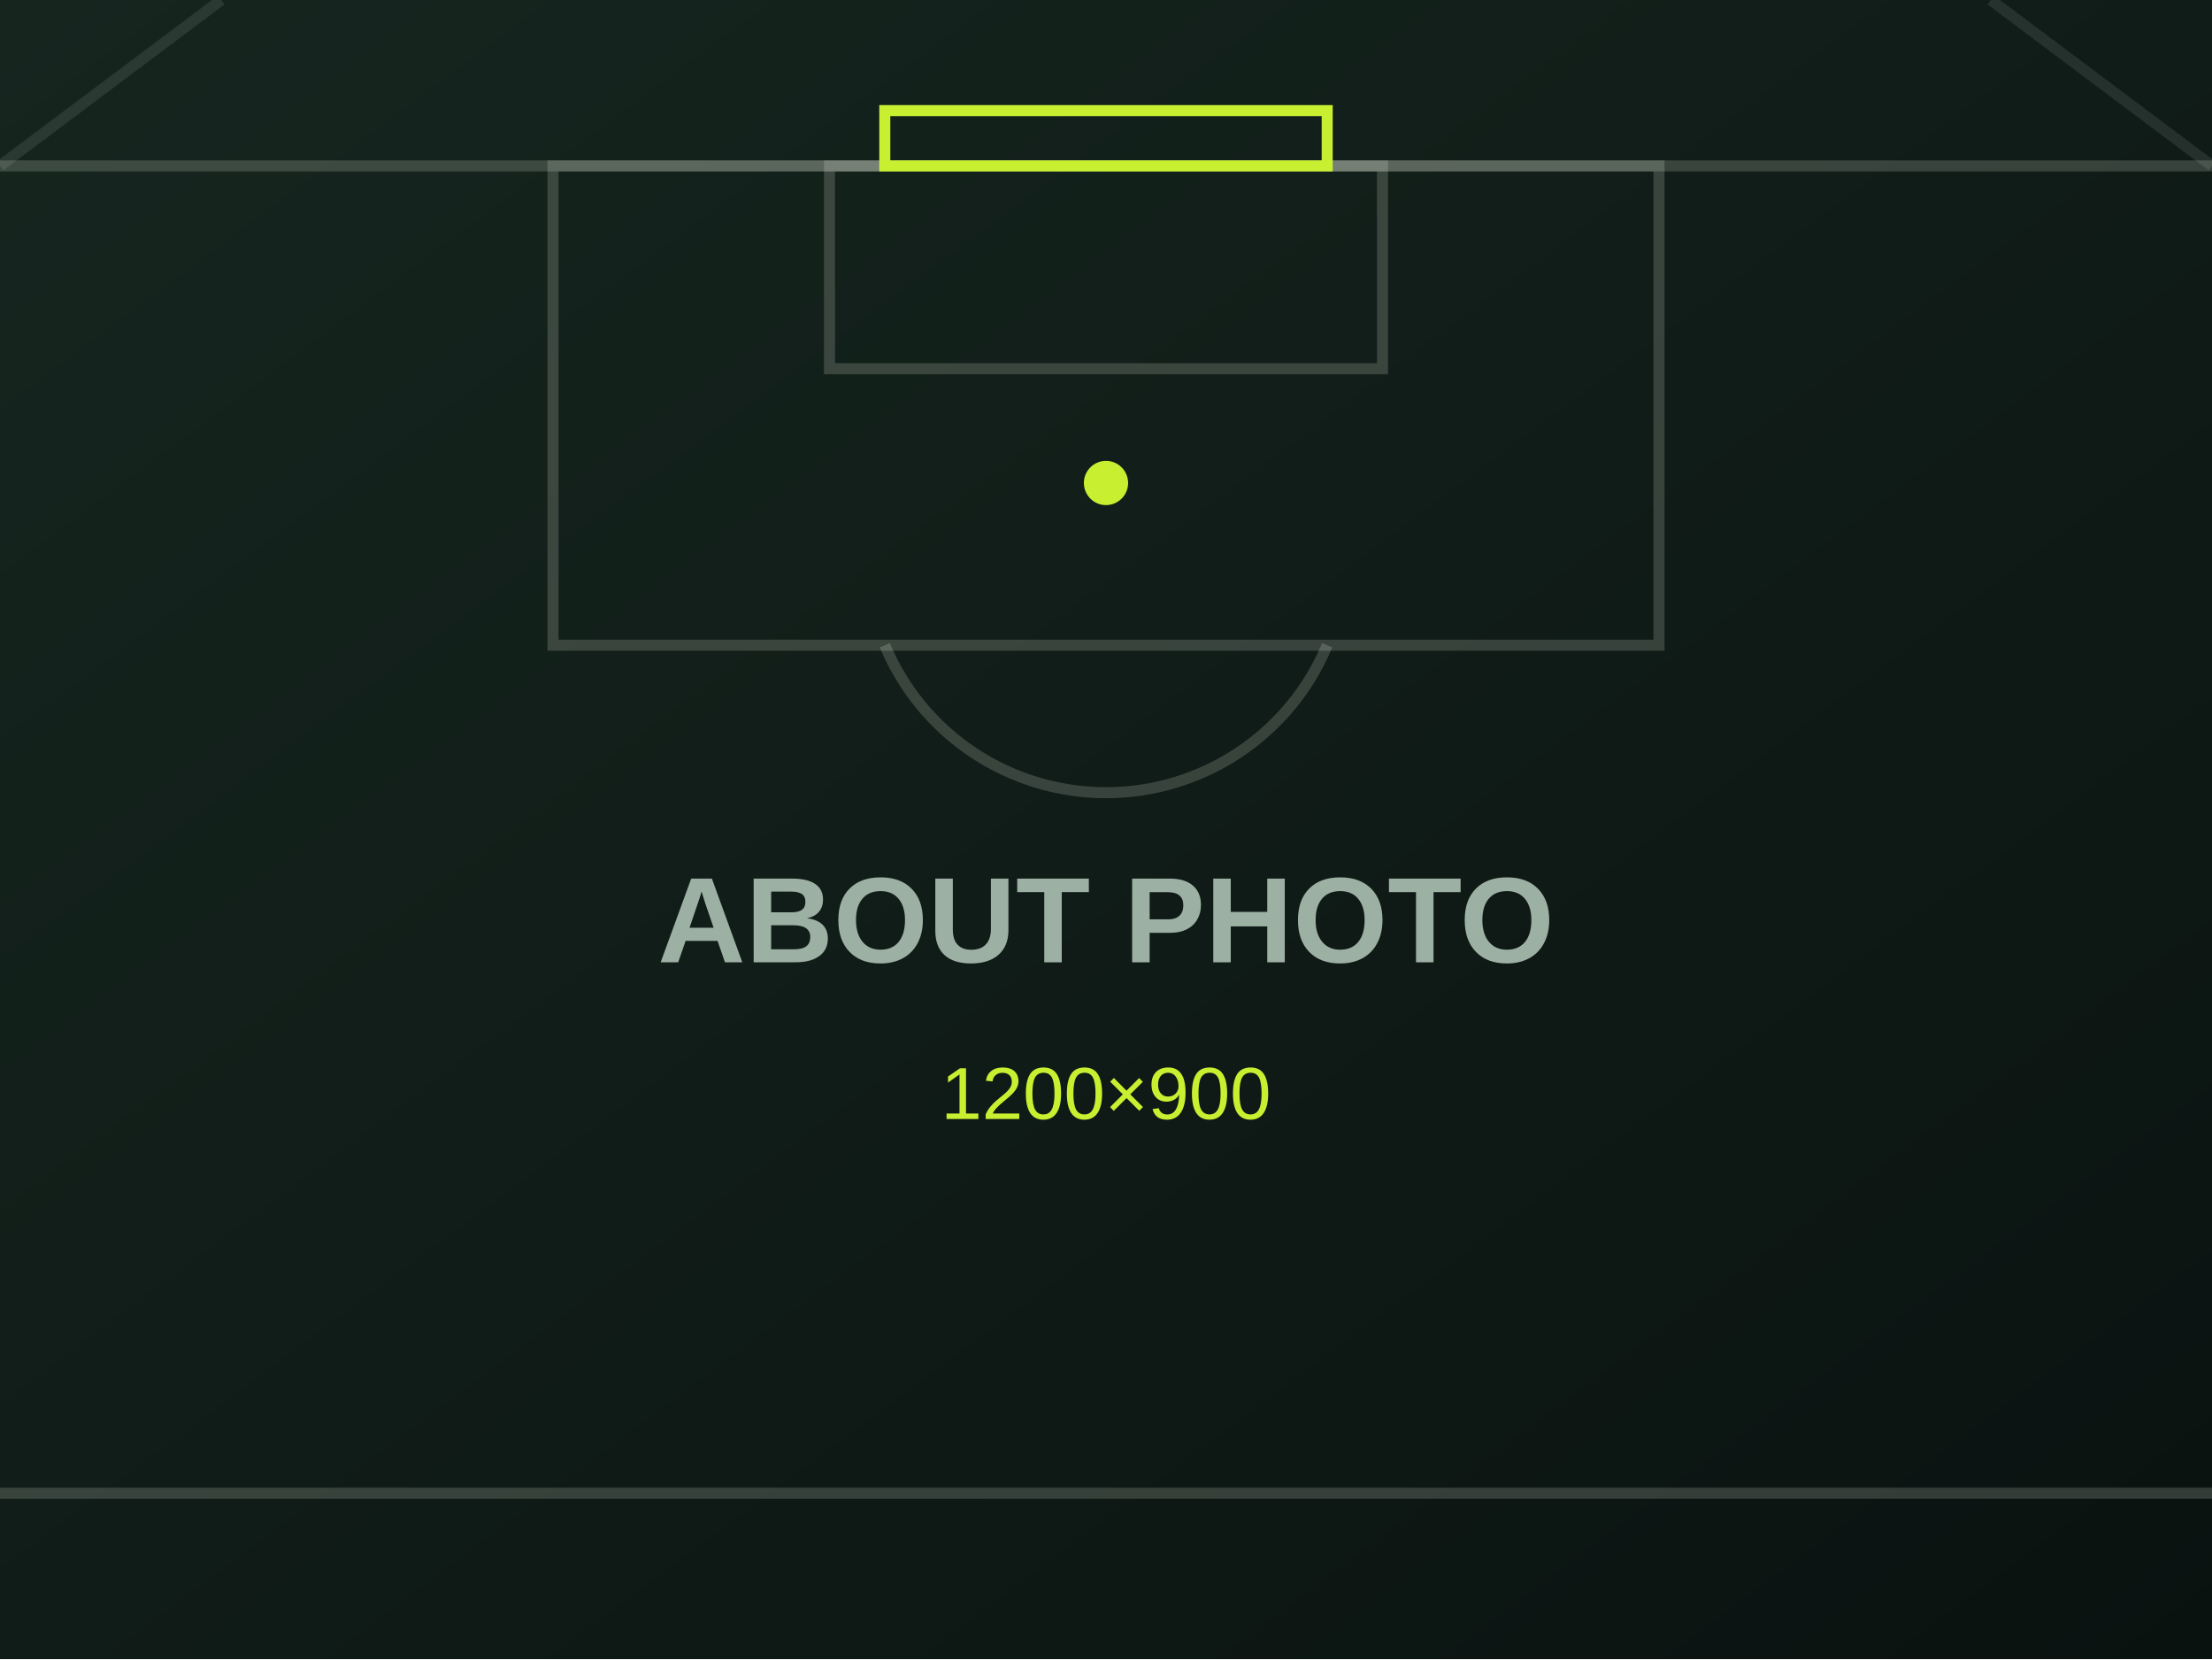
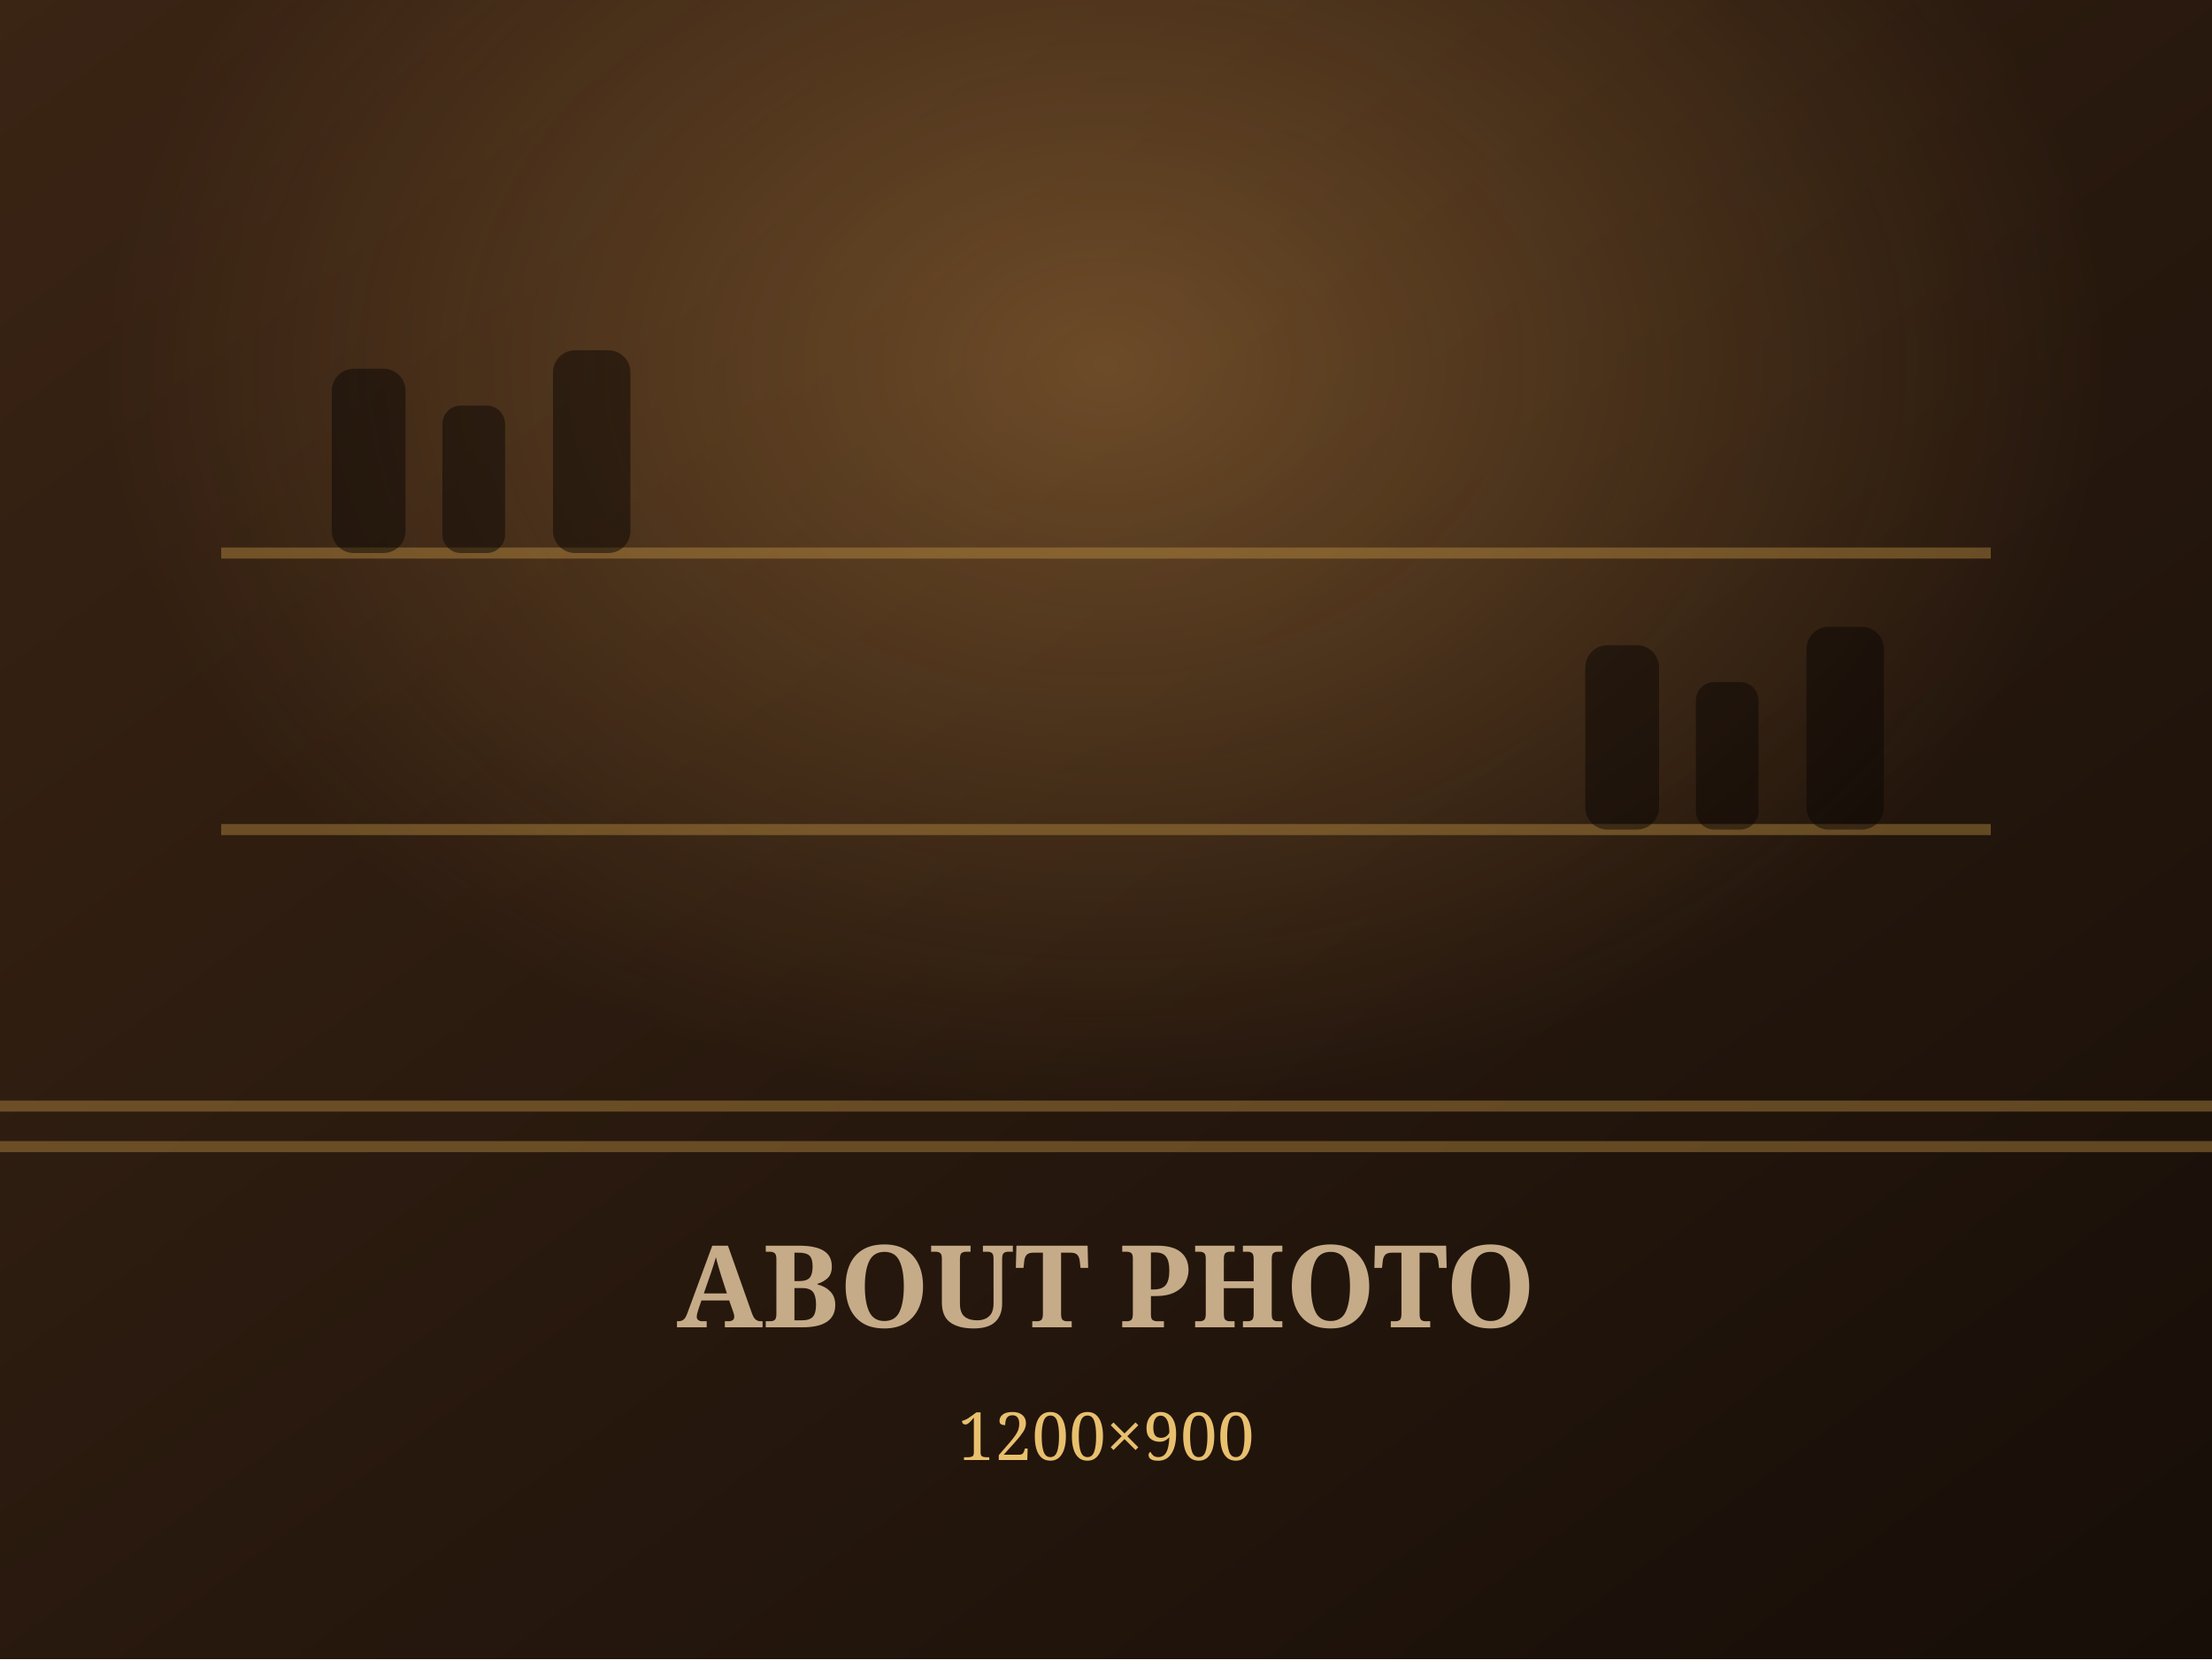
<svg xmlns="http://www.w3.org/2000/svg" viewBox="0 0 1200 900" width="1200" height="900" role="img" aria-label="ABOUT PHOTO (placeholder)">
  <defs>
    <linearGradient id="g" x1="0" y1="0" x2="1" y2="1">
-       <stop offset="0" stop-color="#16261f" />
-       <stop offset="1" stop-color="#0a1210" />
+       <stop offset="0" stop-color="#3a2414" />
+       <stop offset="1" stop-color="#170e08" />
    </linearGradient>
+     <radialGradient id="l" cx="50%" cy="22%" r="45%">
+       <stop offset="0" stop-color="#ffb860" stop-opacity=".3" />
+       <stop offset="1" stop-color="#ffb860" stop-opacity="0" />
+     </radialGradient>
  </defs>
  <rect width="1200" height="900" fill="url(#g)" />
-   <g fill="none" stroke="#eef4e6" stroke-opacity=".18" stroke-width="6">
-     <path d="M0 90H1200M0 810H1200" />
-     <rect x="300" y="90" width="600" height="260" />
-     <rect x="450" y="90" width="300" height="110" />
-     <path d="M480 350A130 130 0 0 0 720 350" />
-     <path d="M0 90L120 0M1200 90L1080 0" stroke-opacity=".1" />
+   <rect width="1200" height="900" fill="url(#l)" />
+   <g fill="none" stroke="#c99a48" stroke-opacity=".4" stroke-width="6">
+     <path d="M0 600H1200M0 622H1200" />
+     <path d="M120 300H1080M120 450H1080" />
  </g>
-   <rect x="480" y="60" width="240" height="30" fill="none" stroke="#c8f031" stroke-width="6" />
-   <circle cx="600" cy="262" r="12" fill="#c8f031" />
-   <text x="50%" y="58%" fill="#9db0a4" font-family="Arial,sans-serif" font-size="66" font-weight="700" text-anchor="middle">ABOUT PHOTO</text>
-   <text x="50%" y="58%" dy="85" fill="#c8f031" font-family="Arial,sans-serif" font-size="40" text-anchor="middle">1200×900</text>
+   <g fill="#0a0604" fill-opacity=".5">
+     <rect x="180" y="200" width="40" height="100" rx="12" />
+     <rect x="240" y="220" width="34" height="80" rx="10" />
+     <rect x="300" y="190" width="42" height="110" rx="12" />
+     <rect x="860" y="350" width="40" height="100" rx="12" />
+     <rect x="920" y="370" width="34" height="80" rx="10" />
+     <rect x="980" y="340" width="42" height="110" rx="12" />
+   </g>
+   <text x="50%" y="80%" fill="#c6ab88" font-family="Georgia,serif" font-size="62" font-weight="700" text-anchor="middle">ABOUT PHOTO</text>
+   <text x="50%" y="80%" dy="72" fill="#e8c06e" font-family="Georgia,serif" font-size="36" text-anchor="middle">1200×900</text>
</svg>
